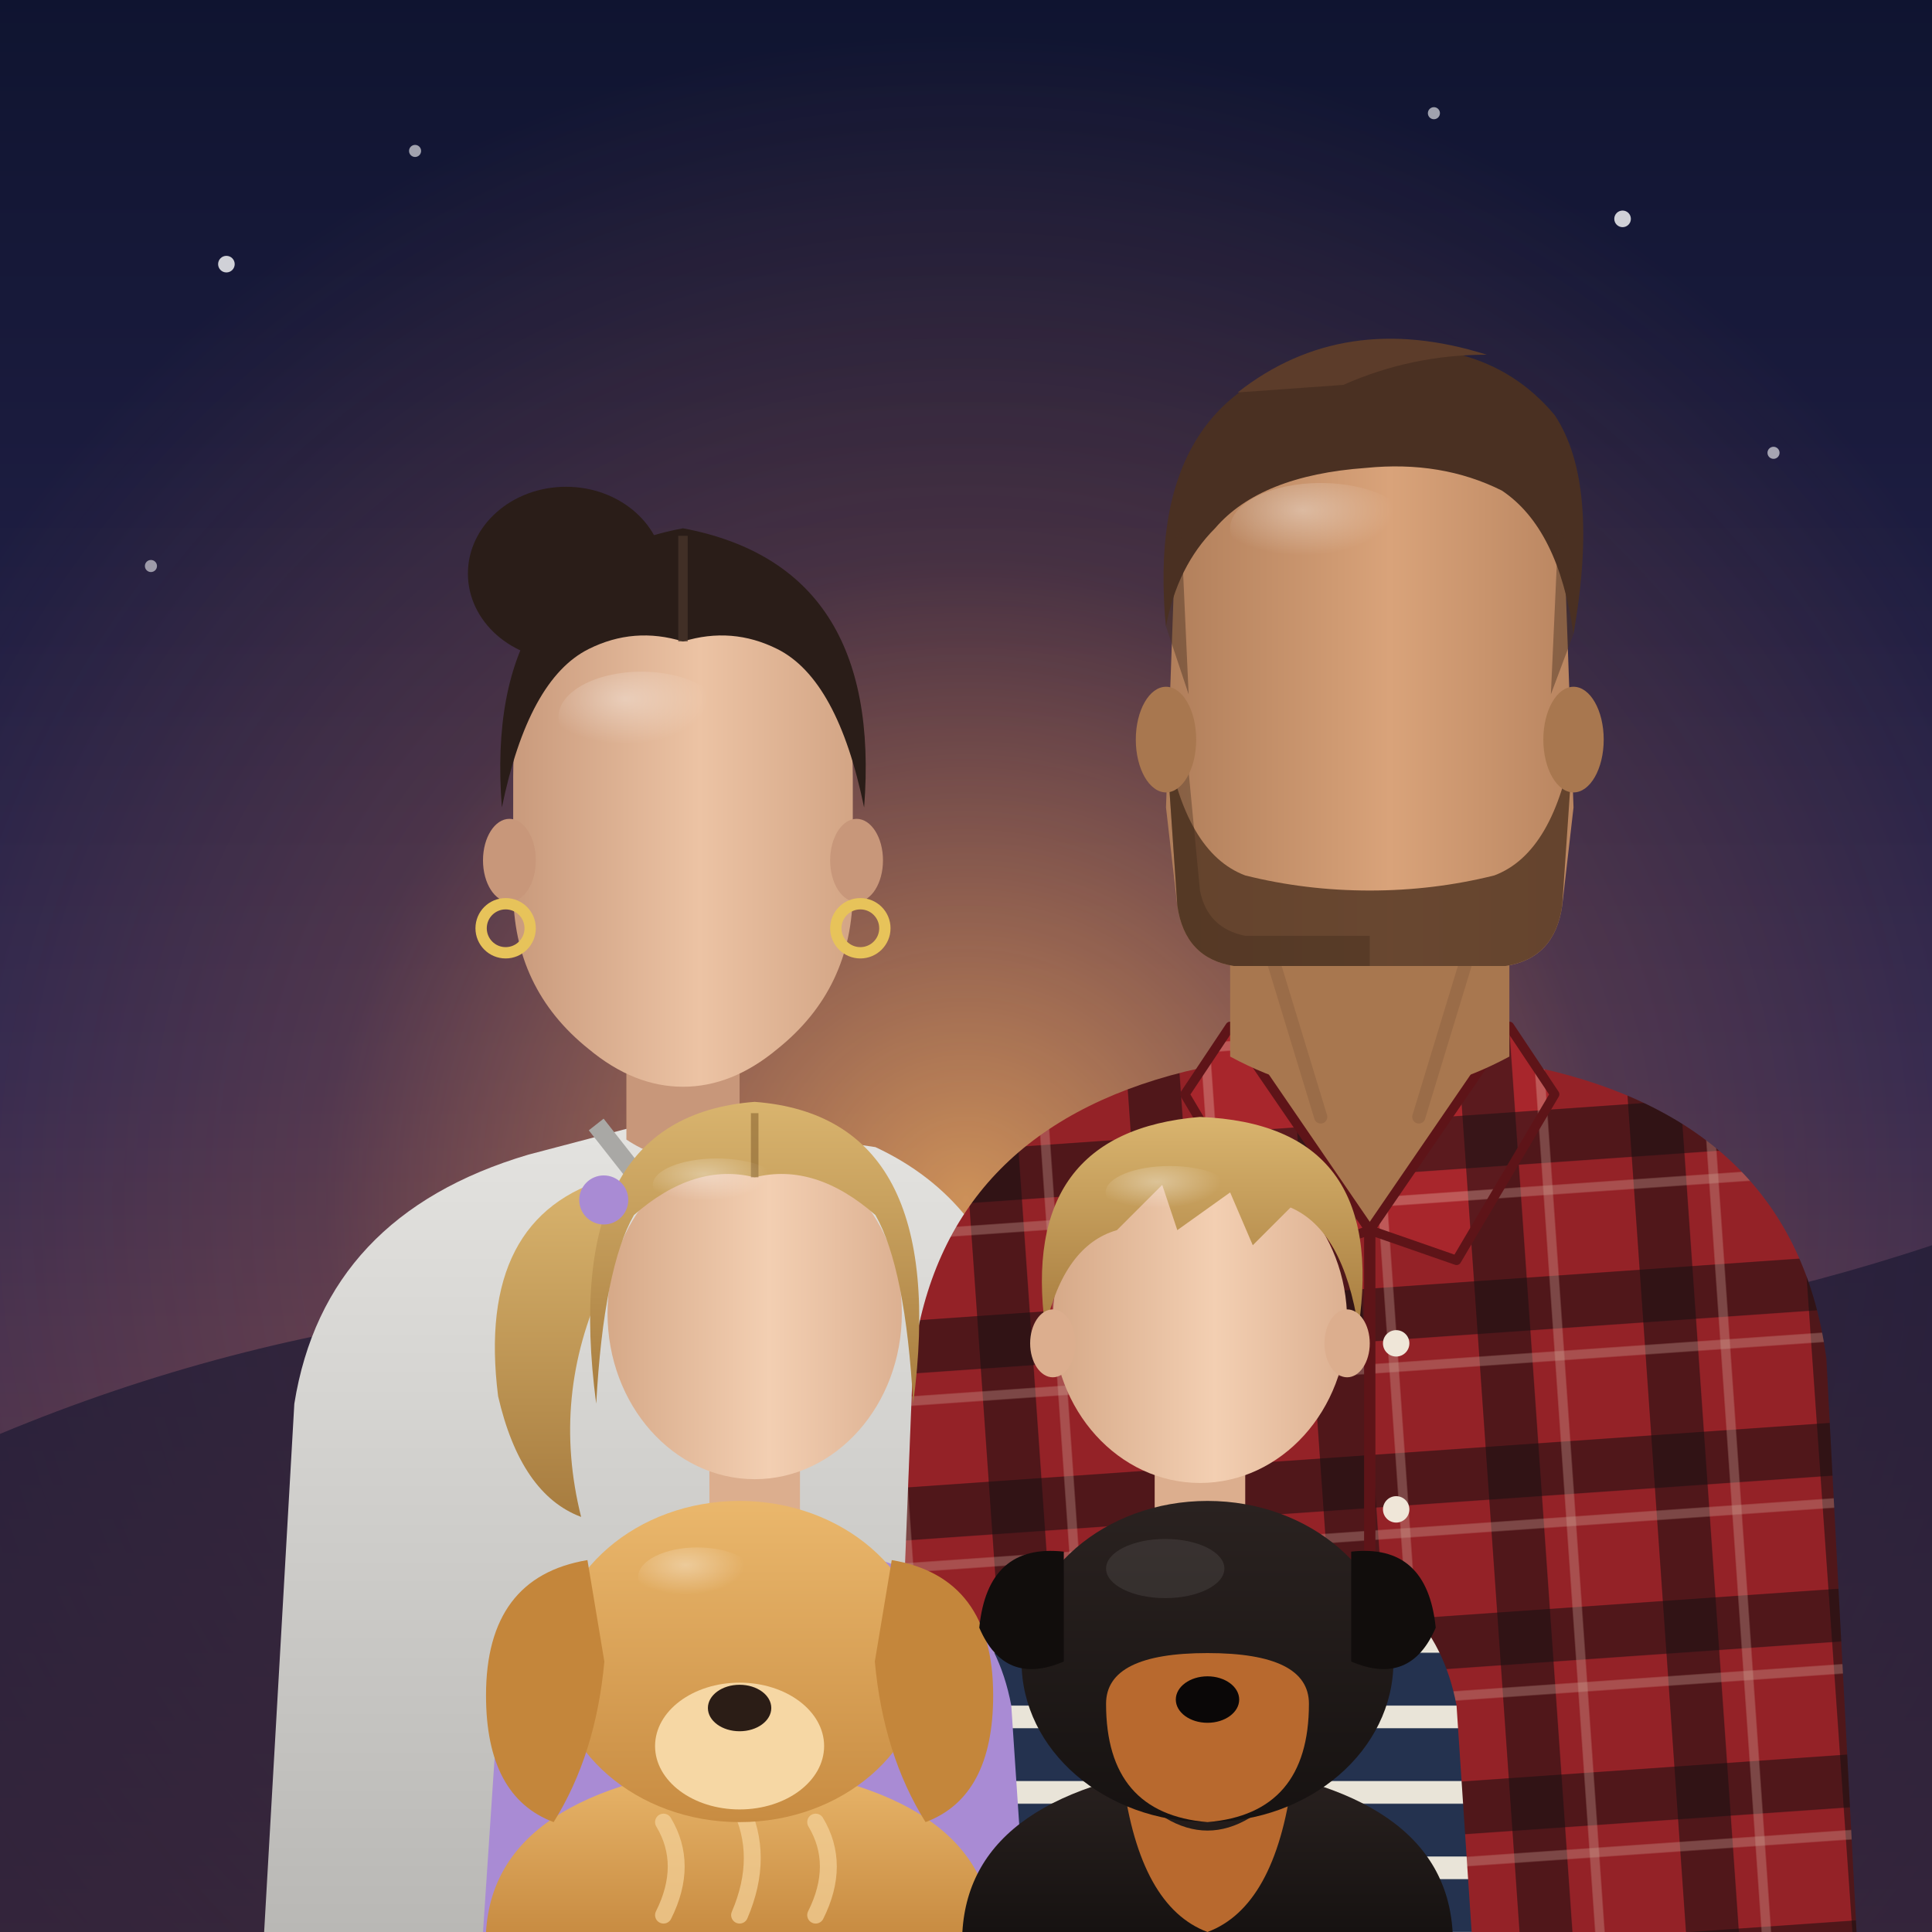
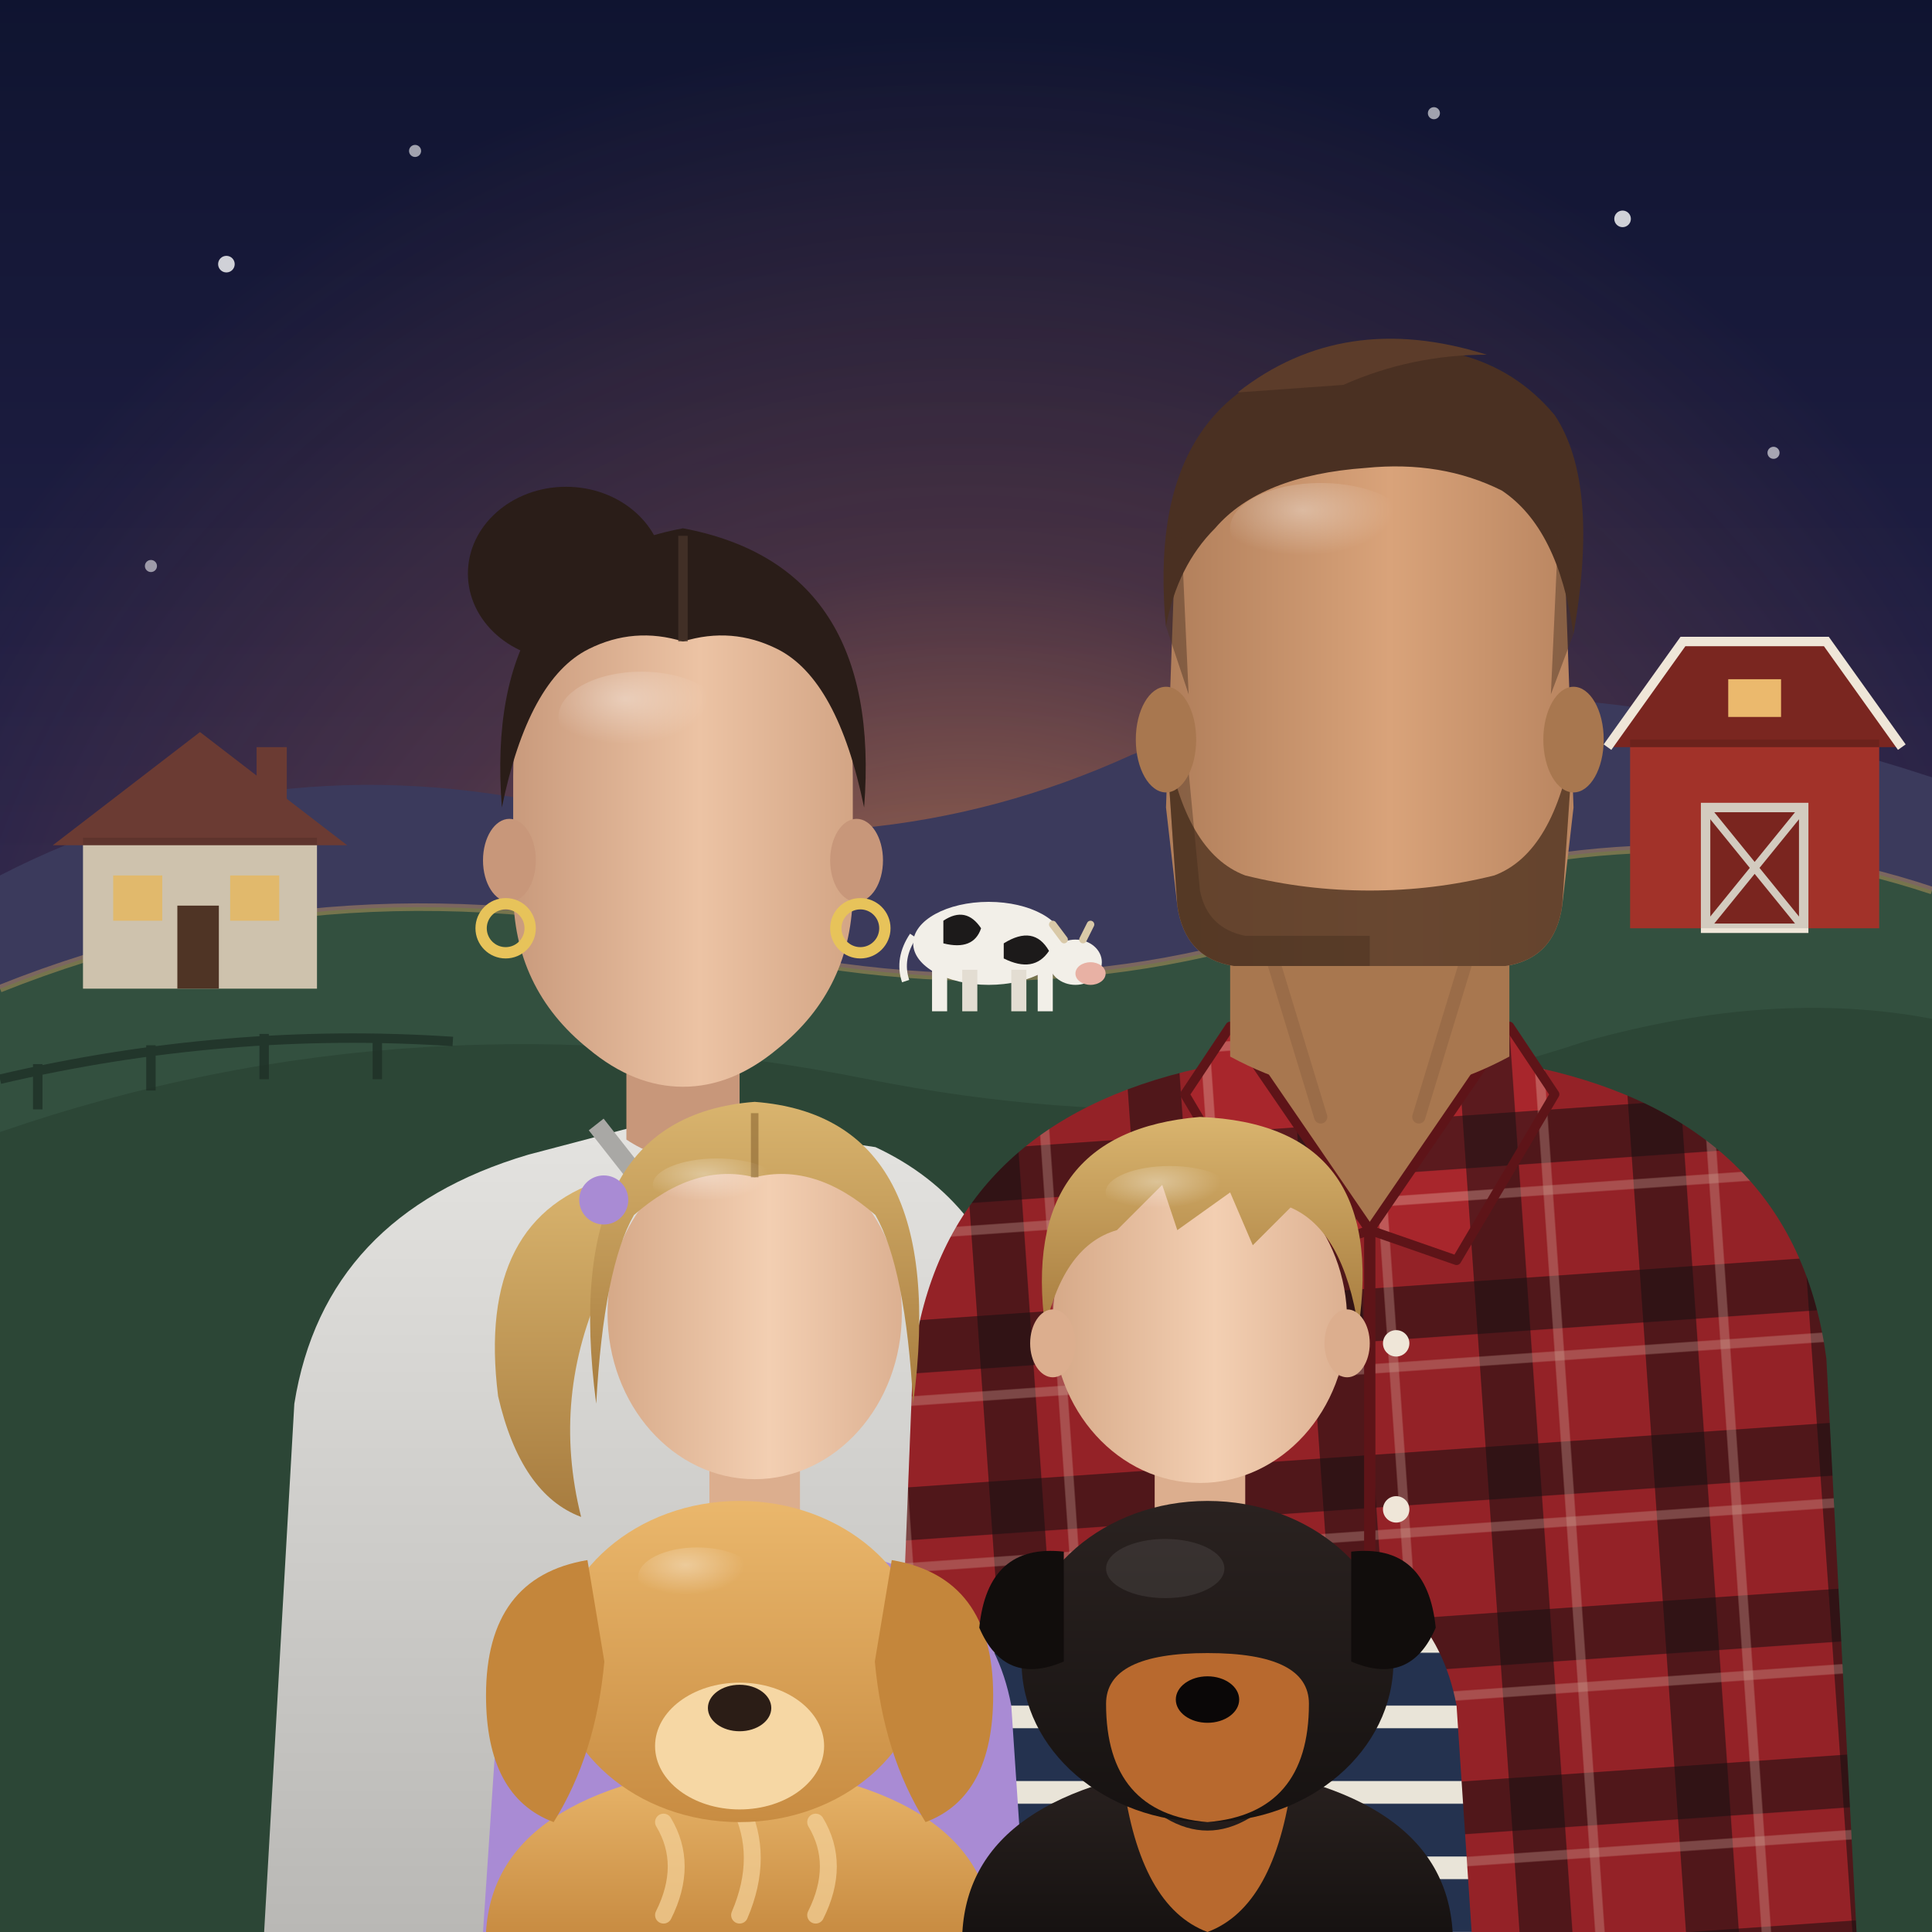
<svg xmlns="http://www.w3.org/2000/svg" viewBox="0 0 512 512" width="512" height="512">
  <defs>
    <linearGradient id="sky" x1="0" y1="0" x2="0" y2="1">
      <stop offset="0" stop-color="#0f1430" />
      <stop offset=".55" stop-color="#2a2550" />
      <stop offset="1" stop-color="#6b3f4c" />
    </linearGradient>
    <radialGradient id="glow" cx=".5" cy=".62" r=".6">
      <stop offset="0" stop-color="#ffb35c" stop-opacity=".75" />
      <stop offset=".55" stop-color="#ff8a4a" stop-opacity=".18" />
      <stop offset="1" stop-color="#ff8a4a" stop-opacity="0" />
    </radialGradient>
    <linearGradient id="skinA" x1="0" y1="0" x2="1" y2="0">
      <stop offset="0" stop-color="#b07e5a" />
      <stop offset=".55" stop-color="#d9a37a" />
      <stop offset="1" stop-color="#b98560" />
    </linearGradient>
    <linearGradient id="skinR" x1="0" y1="0" x2="1" y2="0">
      <stop offset="0" stop-color="#c99a7c" />
      <stop offset=".55" stop-color="#ecc3a4" />
      <stop offset="1" stop-color="#d3a585" />
    </linearGradient>
    <linearGradient id="skinK" x1="0" y1="0" x2="1" y2="0">
      <stop offset="0" stop-color="#d6a988" />
      <stop offset=".55" stop-color="#f3cfb2" />
      <stop offset="1" stop-color="#dcb091" />
    </linearGradient>
    <linearGradient id="rash" x1="0" y1="0" x2="0" y2="1">
      <stop offset="0" stop-color="#2a55d6" />
      <stop offset="1" stop-color="#173a9e" />
    </linearGradient>
    <linearGradient id="jumper" x1="0" y1="0" x2="0" y2="1">
      <stop offset="0" stop-color="#e4e3e0" />
      <stop offset="1" stop-color="#b9b8b5" />
    </linearGradient>
    <linearGradient id="blonde" x1="0" y1="0" x2="0" y2="1">
      <stop offset="0" stop-color="#d9b46e" />
      <stop offset="1" stop-color="#a77c3f" />
    </linearGradient>
    <pattern id="stripe" width="20" height="20" patternUnits="userSpaceOnUse">
      <rect width="20" height="20" fill="#24324f" />
      <rect y="12" width="20" height="6" fill="#e9e4d8" />
    </pattern>
    <linearGradient id="pup" x1="0" y1="0" x2="0" y2="1">
      <stop offset="0" stop-color="#eab76c" />
      <stop offset="1" stop-color="#c88c42" />
    </linearGradient>
    <linearGradient id="rott" x1="0" y1="0" x2="0" y2="1">
      <stop offset="0" stop-color="#2a2220" />
      <stop offset="1" stop-color="#161211" />
    </linearGradient>
    <linearGradient id="dog" x1="0" y1="0" x2="0" y2="1">
      <stop offset="0" stop-color="#e2a85a" />
      <stop offset="1" stop-color="#bf8238" />
    </linearGradient>
    <pattern id="flanno" width="44" height="44" patternUnits="userSpaceOnUse" patternTransform="rotate(-4)">
      <rect width="44" height="44" fill="#a8262c" />
      <rect x="0" y="14" width="44" height="14" fill="#1c1012" opacity=".55" />
      <rect x="14" y="0" width="14" height="44" fill="#1c1012" opacity=".55" />
      <rect x="0" y="34" width="44" height="2.5" fill="#e9b7a8" opacity=".35" />
      <rect x="34" y="0" width="2.5" height="44" fill="#e9b7a8" opacity=".35" />
    </pattern>
    <radialGradient id="shine" cx=".4" cy=".3" r=".5">
      <stop offset="0" stop-color="#fff" stop-opacity=".35" />
      <stop offset="1" stop-color="#fff" stop-opacity="0" />
    </radialGradient>
  </defs>
  <rect width="512" height="512" fill="url(#sky)" />
  <rect width="512" height="512" fill="url(#glow)" />
  <g fill="#fff">
    <circle cx="60" cy="70" r="2.2" opacity=".8" />
    <circle cx="110" cy="40" r="1.6" opacity=".6" />
    <circle cx="430" cy="58" r="2.2" opacity=".8" />
    <circle cx="470" cy="120" r="1.6" opacity=".6" />
    <circle cx="40" cy="150" r="1.6" opacity=".55" />
    <circle cx="380" cy="30" r="1.6" opacity=".6" />
  </g>
-   <path d="M0,380 Q120,330 256,350 T512,330 L512,512 L0,512 Z" fill="#1d1a33" opacity=".7" />
+   <path d="M0,232 Q70,196 150,214 Q230,232 300,200 Q390,166 512,206 L512,512 L0,512 Z" fill="#3b3a5c" />
+   <path d="M0,262 Q90,226 190,250 Q280,272 360,240 Q440,212 512,236 L512,512 L0,512 Z" fill="#33503f" />
+   <path d="M0,300 Q110,262 230,286 Q330,306 420,276 Q470,262 512,270 L512,512 L0,512 Z" fill="#2c4636" />
+   <path d="M0,262 Q90,226 190,250 Q280,272 360,240 Q440,212 512,236" fill="none" stroke="#f3b866" stroke-width="2" opacity=".35" />
+   <g stroke="#1e2f26" stroke-width="2.5" opacity=".8">
+     <path d="M0,286 Q60,272 120,276" fill="none" />
+     <path d="M10,282 v12 M40,277 v12 M70,274 v12 M100,274 v12" />
+   </g>
+   <g>
+     <rect x="22" y="222" width="62" height="40" fill="#e9dcc4" />
+     <path d="M14,224 L53,194 L92,224 Z" fill="#6b3b33" />
+     <rect x="68" y="198" width="8" height="16" fill="#6b3b33" />
+     <rect x="30" y="232" width="13" height="12" fill="#ffd27a" />
+     <rect x="61" y="232" width="13" height="12" fill="#ffd27a" />
+     <rect x="47" y="240" width="11" height="22" fill="#5a3b2a" />
+     <rect x="22" y="222" width="62" height="40" fill="#000" opacity=".12" />
+   </g>
+   <g>
+     <rect x="432" y="196" width="66" height="50" fill="#b8392f" />
+     <path d="M426,198 L446,170 L484,170 L504,198 Z" fill="#7a2620" />
+     <path d="M426,198 L446,170 L484,170 L504,198" fill="none" stroke="#efe6d8" stroke-width="2.5" />
+     <rect x="452" y="214" width="26" height="32" fill="#8a2a23" stroke="#efe6d8" stroke-width="2.5" />
+     <path d="M452,214 L478,246 M478,214 L452,246" stroke="#efe6d8" stroke-width="2" />
+     <rect x="458" y="180" width="14" height="10" fill="#ffd27a" opacity=".85" />
+     <rect x="432" y="196" width="66" height="50" fill="#000" opacity=".12" />
+   </g>
+   <g transform="translate(240,236)">
+     <ellipse cx="22" cy="14" rx="20" ry="11" fill="#f2efe8" />
+     <path d="M10,8 q6,-4 10,2 q-2,6 -10,4 Z M26,14 q8,-5 12,2 q-4,6 -12,2 Z" fill="#1c1a1a" />
+     <rect x="7" y="20" width="4" height="12" fill="#f2efe8" />
+     <rect x="15" y="21" width="4" height="11" fill="#e3ddd2" />
+     <rect x="28" y="21" width="4" height="11" fill="#e3ddd2" />
+     <rect x="35" y="20" width="4" height="12" fill="#f2efe8" />
+     <ellipse cx="45" cy="19" rx="7" ry="6" fill="#f2efe8" />
+     <ellipse cx="49" cy="22" rx="4" ry="3" fill="#e8b1a4" />
+     <path d="M42,13 l-3,-4 M47,13 l2,-4" stroke="#d9c9a8" stroke-width="2" stroke-linecap="round" />
+     <path d="M2,12 q-4,6 -2,12" stroke="#f2efe8" stroke-width="2" fill="none" />
+   </g>
  <g>
    <ellipse cx="150" cy="152" rx="26" ry="23" fill="#2a1d18" />
    <path d="M70,512 L78,372 Q86,322 140,306 L178,296 L232,304 Q262,318 270,352 L276,512 Z" fill="url(#jumper)" />
    <path d="M158,298 L180,326 L204,298" fill="none" stroke="#a9a8a5" stroke-width="5" stroke-linejoin="round" />
    <path d="M172,324 L180,326 L188,324" stroke="#9c9b98" stroke-width="3" fill="none" />
    <path d="M166,262 L166,302 Q181,312 196,302 L196,262 Z" fill="#c8977a" />
    <path d="M136,206 Q136,152 181,152 Q226,152 226,206 L226,236 Q226,262 206,278 Q194,288 181,288 Q168,288 156,278 Q136,262 136,236 Z" fill="url(#skinR)" />
    <path d="M133,214 Q128,150 181,140 Q234,150 229,214 Q222,180 206,172 Q194,166 181,170 Q168,166 156,172 Q140,180 133,214 Z" fill="#2a1d18" />
    <path d="M181,142 L181,170" stroke="#4a362c" stroke-width="2.5" opacity=".7" />
    <ellipse cx="135" cy="228" rx="7" ry="11" fill="#c8977a" />
    <ellipse cx="227" cy="228" rx="7" ry="11" fill="#c8977a" />
    <circle cx="134" cy="246" r="6.5" fill="none" stroke="#e7c35a" stroke-width="3" />
    <circle cx="228" cy="246" r="6.5" fill="none" stroke="#e7c35a" stroke-width="3" />
    <ellipse cx="170" cy="190" rx="22" ry="12" fill="url(#shine)" />
  </g>
  <g>
    <path d="M236,512 L242,360 Q250,300 314,284 L340,278 L386,278 L412,284 Q476,300 484,360 L492,512 Z" fill="url(#flanno)" />
    <path d="M236,512 L242,360 Q250,300 314,284 L340,278 L386,278 L412,284 Q476,300 484,360 L492,512 Z" fill="#000" opacity=".12" />
    <path d="M330,276 L363,326 L396,276 Z" fill="#a8774f" />
    <path d="M326,272 L363,326 L340,334 L314,290 Z" fill="url(#flanno)" stroke="#5e1418" stroke-width="2.5" stroke-linejoin="round" />
    <path d="M400,272 L363,326 L386,334 L412,290 Z" fill="url(#flanno)" stroke="#5e1418" stroke-width="2.5" stroke-linejoin="round" />
    <path d="M363,326 L363,512" stroke="#5e1418" stroke-width="3" />
    <circle cx="370" cy="356" r="3.5" fill="#efe6d8" />
    <circle cx="370" cy="400" r="3.5" fill="#efe6d8" />
    <circle cx="370" cy="444" r="3.5" fill="#efe6d8" />
    <path d="M326,226 L326,280 Q363,300 400,280 L400,226 Z" fill="#a8774f" />
    <path d="M336,250 L350,296 M390,250 L376,296" stroke="#8a5f40" stroke-width="3.5" stroke-linecap="round" opacity=".45" />
    <path d="M311,158 Q311,96 363,96 Q415,96 415,158 L417,214 L414,240 Q412,254 399,256 L327,256 Q314,254 312,240 L309,214 Z" fill="url(#skinA)" />
    <path d="M309,196 L312,240 Q314,254 327,256 L399,256 Q412,254 414,240 L417,196 Q412,226 396,232 Q380,236 363,236 Q346,236 330,232 Q314,226 309,196 Z" fill="#5a3b26" opacity=".88" />
    <path d="M309,196 L312,240 Q314,254 327,256 L363,256 L363,248 L330,248 Q320,246 318,236 L314,194 Z" fill="#3a2618" opacity=".35" />
    <path d="M309,166 Q303,104 352,94 Q392,86 412,110 Q424,128 417,168 Q413,140 398,130 Q382,122 362,124 Q334,126 322,140 Q312,150 309,166 Z" fill="#4a3022" />
    <path d="M328,104 Q356,82 394,94 Q374,94 356,102 Z" fill="#5c3c2a" />
    <path d="M309,166 Q307,150 313,140 L315,184 Z M417,168 Q419,150 413,140 L411,184 Z" fill="#4a3022" opacity=".45" />
    <ellipse cx="309" cy="196" rx="8" ry="14" fill="#a8774f" />
    <ellipse cx="417" cy="196" rx="8" ry="14" fill="#a8774f" />
    <ellipse cx="350" cy="140" rx="24" ry="12" fill="url(#shine)" />
  </g>
  <g>
    <path d="M246,512 L250,452 Q256,420 290,412 L346,412 Q380,420 386,452 L390,512 Z" fill="url(#stripe)" />
    <path d="M296,414 Q318,430 340,414" fill="none" stroke="#24324f" stroke-width="6" />
    <path d="M306,384 L306,416 Q318,424 330,416 L330,384 Z" fill="#dcae8e" />
    <ellipse cx="318" cy="350" rx="39" ry="43" fill="url(#skinK)" />
    <path d="M277,352 Q270,300 318,296 Q368,298 360,352 Q356,326 342,320 L332,330 L326,316 L312,326 L308,314 L296,326 Q282,330 277,352 Z" fill="url(#blonde)" />
    <ellipse cx="279" cy="356" rx="6" ry="9" fill="#dcae8e" />
    <ellipse cx="357" cy="356" rx="6" ry="9" fill="#dcae8e" />
    <ellipse cx="310" cy="316" rx="17" ry="7" fill="url(#shine)" />
  </g>
  <g>
    <path d="M128,512 L132,452 Q138,420 172,412 L228,412 Q262,420 268,452 L272,512 Z" fill="#a98bd4" />
    <path d="M176,413 Q188,432 200,422 Q212,432 224,413 L216,410 Q200,420 184,410 Z" fill="#f4f0ea" />
    <path d="M188,382 L188,414 Q200,422 212,414 L212,382 Z" fill="#dcae8e" />
    <path d="M162,312 Q126,322 132,370 Q138,396 154,402 Q146,370 160,340 Z" fill="url(#blonde)" />
    <ellipse cx="200" cy="348" rx="39" ry="44" fill="url(#skinK)" />
    <path d="M158,372 Q148,296 200,292 Q252,296 242,372 Q240,336 232,322 Q216,308 200,312 Q184,308 168,322 Q160,336 158,372 Z" fill="url(#blonde)" />
    <path d="M200,295 L200,312" stroke="#8a6532" stroke-width="2" opacity=".6" />
    <circle cx="160" cy="318" r="6.5" fill="#a98bd4" />
    <ellipse cx="190" cy="314" rx="17" ry="7" fill="url(#shine)" />
  </g>
  <g transform="translate(196,512) scale(1.12) translate(-196,-512)">
    <path d="M136,512 Q138,478 196,472 Q254,478 256,512 Z" fill="url(#pup)" />
    <path d="M178,486 q6,10 0,22 M196,482 q6,12 0,26 M214,486 q6,10 0,22" stroke="#f5d39b" stroke-width="4" fill="none" stroke-linecap="round" opacity=".7" />
    <ellipse cx="196" cy="448" rx="44" ry="38" fill="url(#pup)" />
    <path d="M160,424 Q136,428 136,456 Q136,480 152,486 Q162,470 164,448 Z" fill="#c4863b" />
    <path d="M232,424 Q256,428 256,456 Q256,480 240,486 Q230,470 228,448 Z" fill="#c4863b" />
    <ellipse cx="196" cy="468" rx="20" ry="15" fill="#f6d7a4" />
    <ellipse cx="196" cy="459" rx="7.5" ry="5.5" fill="#2b1d16" />
    <ellipse cx="186" cy="428" rx="14" ry="7" fill="url(#shine)" />
  </g>
  <g transform="translate(320,512) scale(1.12) translate(-320,-512)">
    <path d="M262,512 Q264,478 320,472 Q376,478 378,512 Z" fill="url(#rott)" />
    <path d="M300,476 Q320,500 340,476 Q336,506 320,512 Q304,506 300,476 Z" fill="#b8692e" />
    <ellipse cx="320" cy="448" rx="44" ry="38" fill="url(#rott)" />
    <path d="M286,422 Q268,420 266,440 Q272,454 286,448 Z M354,422 Q372,420 374,440 Q368,454 354,448 Z" fill="#110d0c" />
    <path d="M296,458 Q296,446 320,446 Q344,446 344,458 Q344,484 320,486 Q296,484 296,458 Z" fill="#b8692e" />
    <ellipse cx="320" cy="457" rx="7.5" ry="5.5" fill="#0a0707" />
    <ellipse cx="310" cy="426" rx="14" ry="7" fill="#fff" opacity=".08" />
  </g>
</svg>
